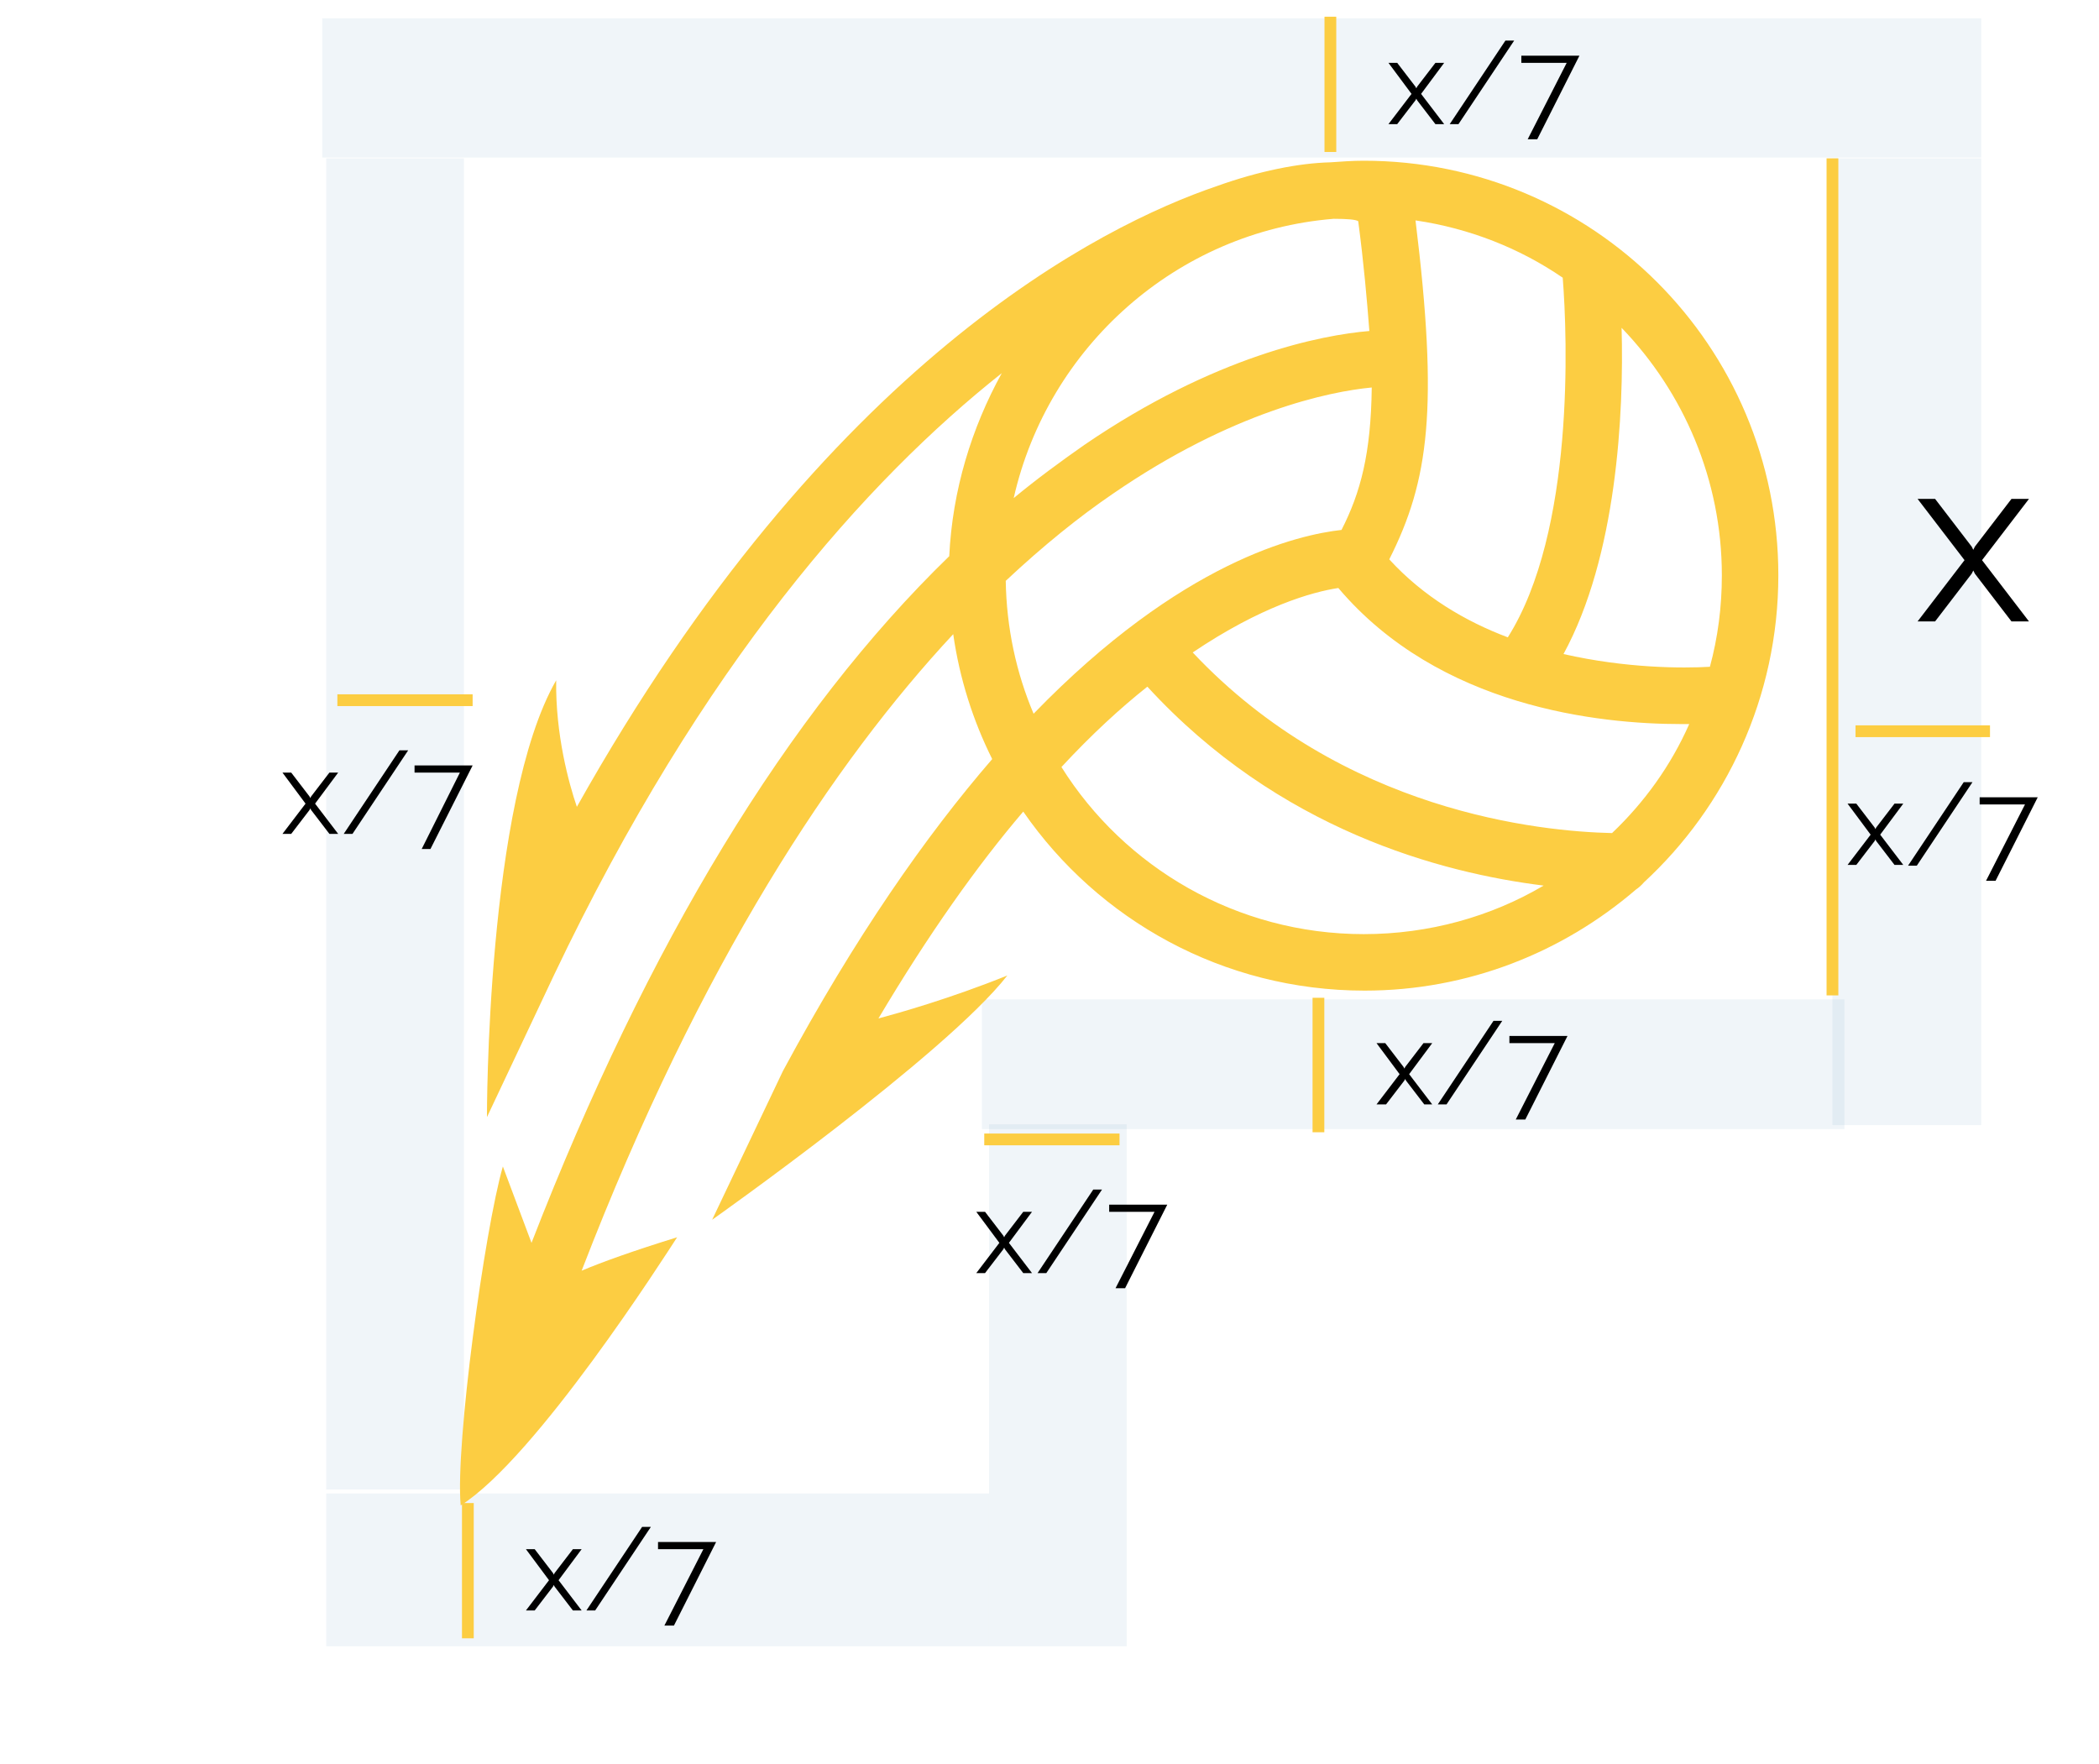
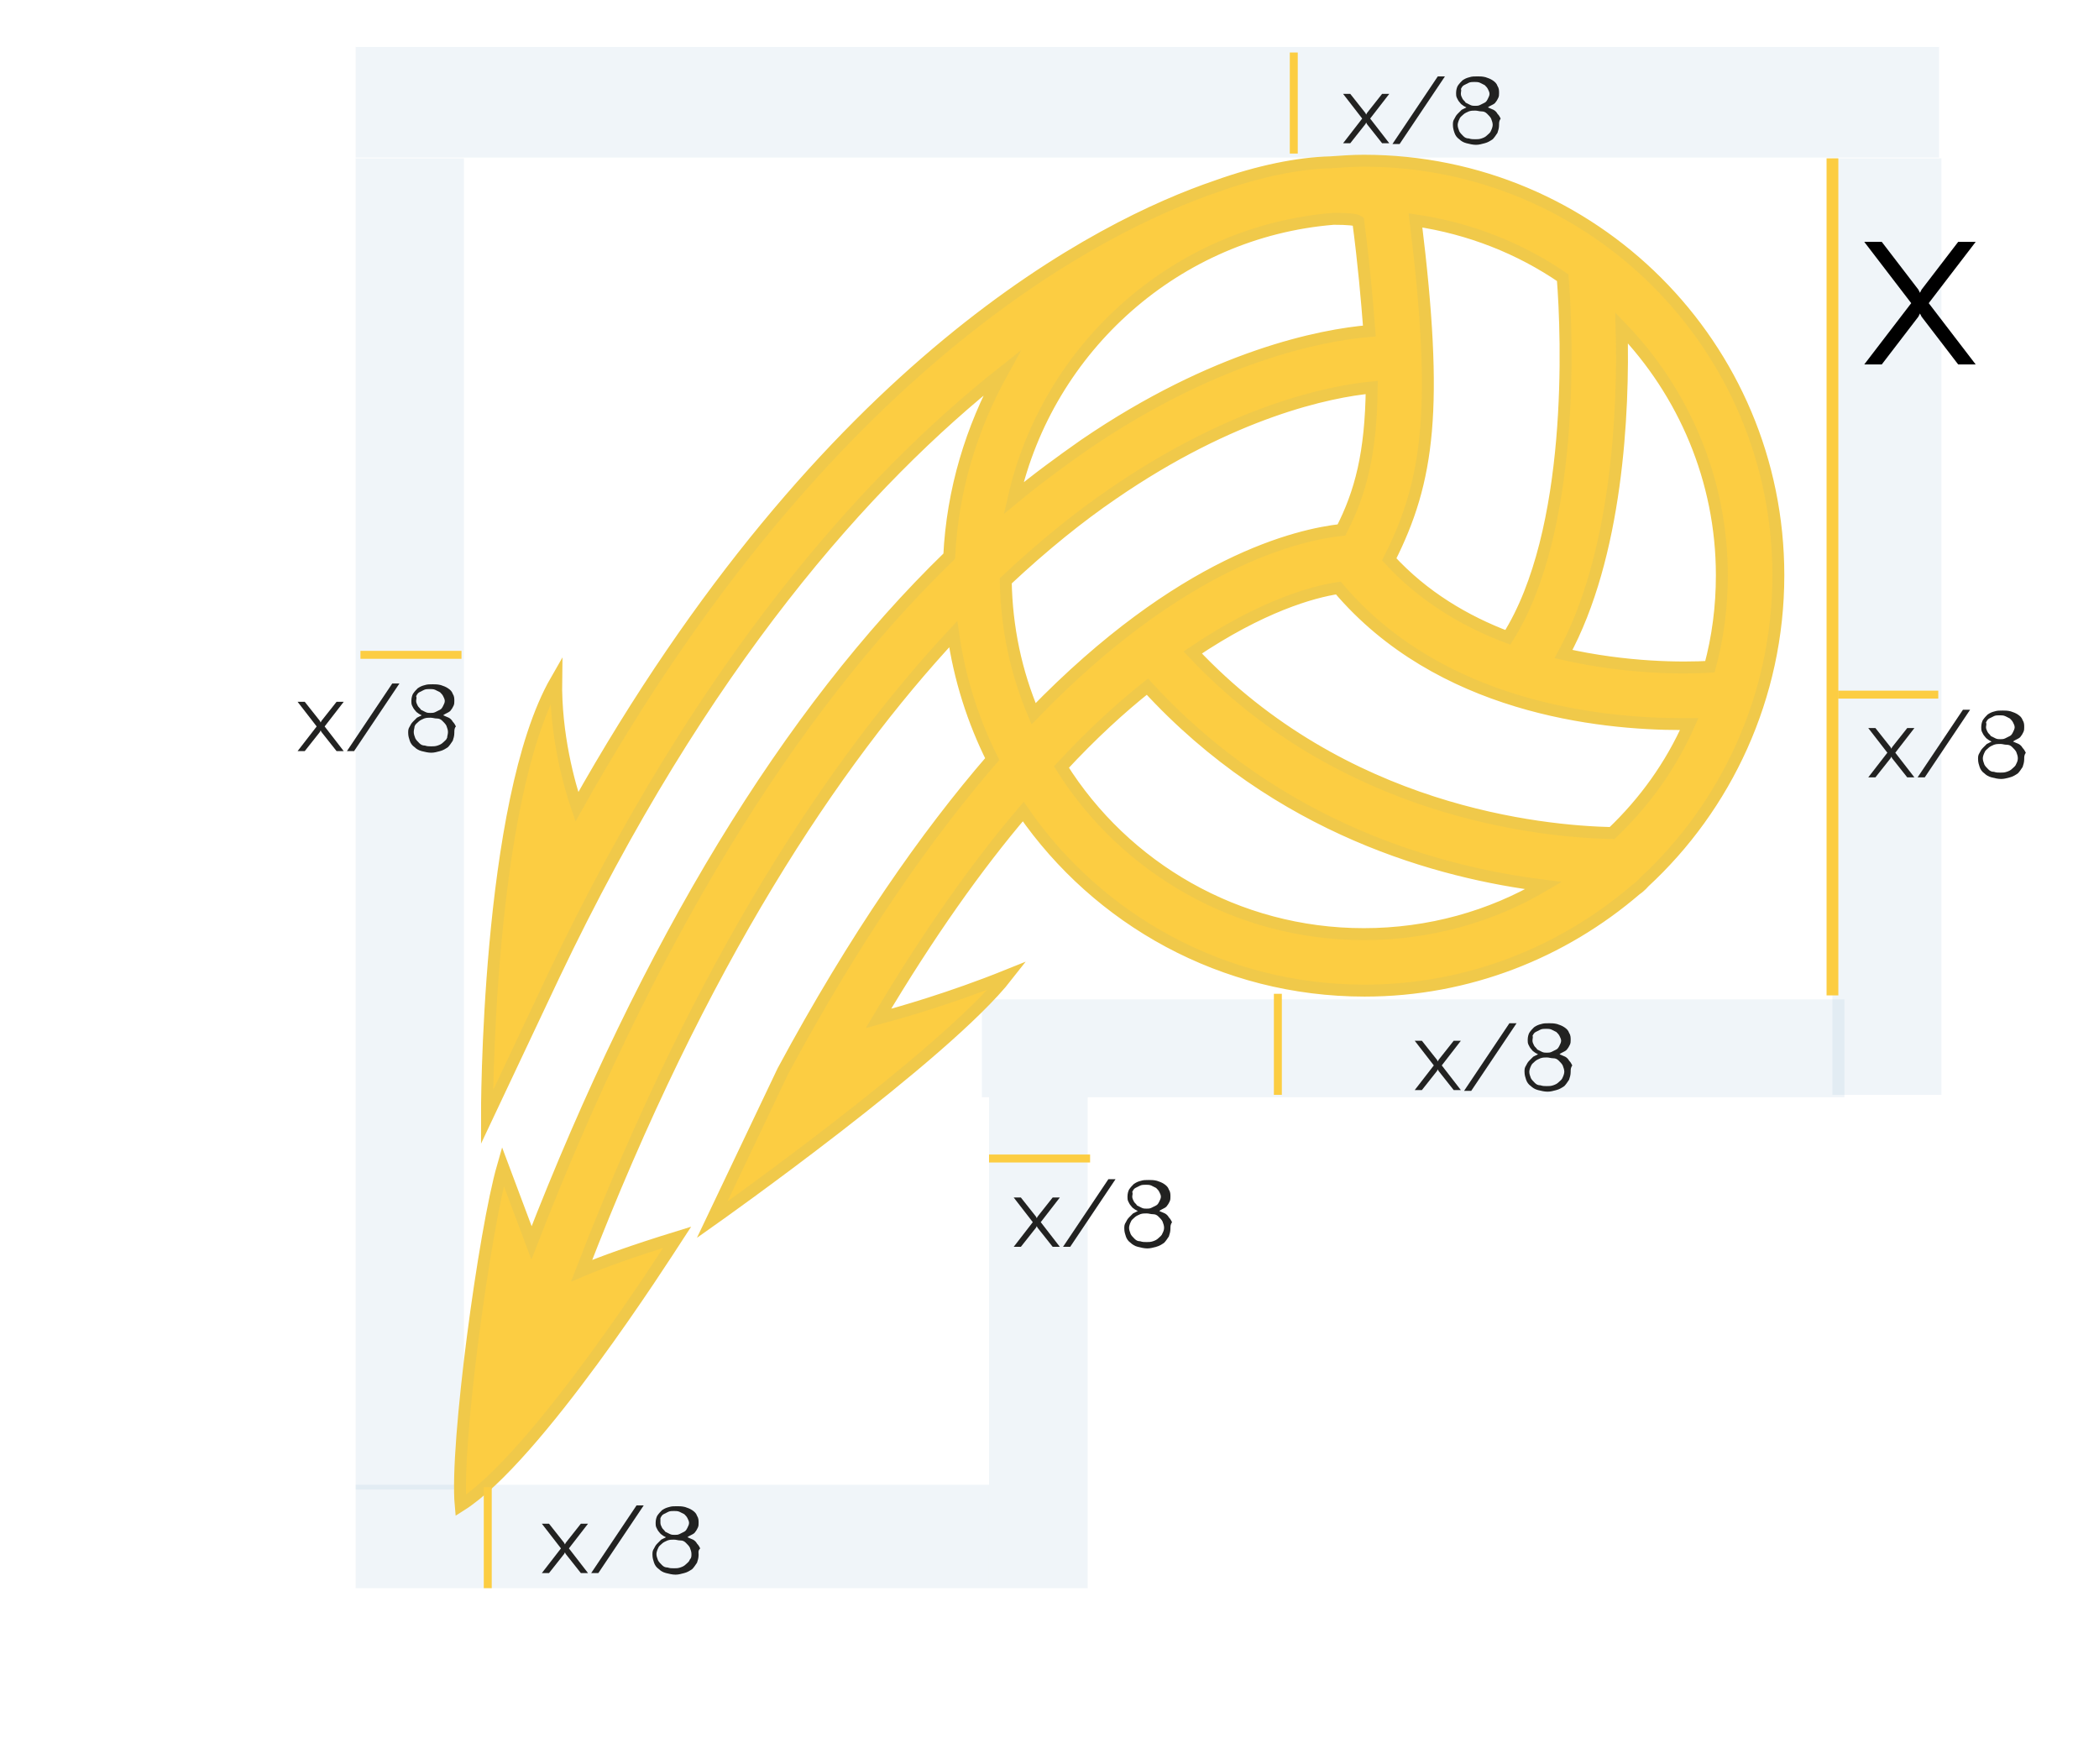
<svg xmlns="http://www.w3.org/2000/svg" version="1.1" id="Laag_1" x="0px" y="0px" viewBox="0 0 263.8 221.6" style="enable-background:new 0 0 263.8 221.6;" xml:space="preserve">
  <style type="text/css">
- 	.st0{opacity:7.000000e-02;fill:#1B69A0;}
- 	.st1{fill:#FCCD42;}
+ 	.st0{opacity:7.000000e-02;fill:#1B69A0;enable-background:new    ;}
+ 	.st1{fill:#FCCD42;stroke:#F0C94A;stroke-width:1.5;stroke-miterlimit:10;}
	.st2{fill:none;stroke:#FCCD42;stroke-width:1.479;stroke-miterlimit:10;}
+ 	.st3{fill:none;stroke:#FCCD42;stroke-miterlimit:10;}
+ 	.st4{fill:#222221;}
</style>
-   <rect x="40.5" y="2.3" class="st0" width="208.5" height="17.5" />
-   <rect x="41" y="19.9" class="st0" width="17.3" height="167.3" />
-   <rect x="124.3" y="141.3" class="st0" width="17.3" height="65.6" />
-   <rect x="230.3" y="19.9" class="st0" width="18.7" height="121.5" />
-   <rect x="123.4" y="125.6" class="st0" width="108.4" height="16.3" />
-   <rect x="41" y="187.7" class="st0" width="83.3" height="19.2" />
+   <rect x="44.7" y="5.9" class="st0" width="199" height="13.9" />
+   <rect x="44.7" y="19.9" class="st0" width="13.6" height="167.3" />
+   <rect x="124.3" y="137.9" class="st0" width="12.4" height="61.7" />
+   <rect x="230.3" y="19.9" class="st0" width="13.7" height="117.7" />
+   <rect x="123.4" y="125.6" class="st0" width="108.4" height="12.3" />
+   <rect x="44.7" y="186.6" class="st0" width="79.6" height="13" />
  <g>
    <g>
      <path class="st1" d="M223.5,72.3c0-28.8-23.3-52.1-52.1-52.1c-1.4,0-2.8,0.1-4.2,0.2c-4,0.1-9,1.1-14.3,3c-14.4,4.9-49,22-80.4,78    c-1-2.9-2.7-9.1-2.6-15.9c-8.8,15.3-8.7,54.9-8.7,54.9l8.4-17.8c18.7-39.3,39.4-62.3,56.3-75.7c-3.8,6.9-6.2,14.7-6.6,23    C99,89.6,81.4,118.6,66.8,156.2l-3.6-9.6c-2.3,8-6,35-5.3,42.6c9.5-6,25.7-31.4,27.2-33.7c-5.5,1.7-9.4,3.1-12,4.2    c15-38.9,31.8-64,46.7-80c0.8,5.6,2.5,10.9,4.9,15.7c-8.3,9.6-17.2,22.3-26.3,39.2l-8.9,18.7c0,0,29.3-20.7,37.1-30.7    c-7.2,2.9-13.6,4.7-16.2,5.4c6.3-10.6,12.4-19.2,18.2-26c9.4,13.6,25.1,22.5,42.9,22.5c13,0,24.9-4.8,34.1-12.7    c0.6-0.4,1-0.9,1-0.9C216.9,101.4,223.5,87.6,223.5,72.3z M202.6,104.7c-8.9-0.2-33.8-2.6-52.7-22.7c8.6-5.8,15-7.6,18.3-8.1    C180.9,88.9,201,91,211.3,91c0.4,0,0.7,0,1,0C210,96.2,206.7,100.8,202.6,104.7z M189.5,80.1c-5.3-2-10.6-5.1-14.9-9.8    c5-9.9,6.2-19,3.3-42.6c6.8,1,13.1,3.5,18.5,7.2C197,42.4,197.9,66.8,189.5,80.1z M216.4,72.3c0,4-0.5,7.8-1.5,11.5    c-3.4,0.2-10.5,0.2-18.4-1.6c6.7-12.3,7.6-30.2,7.3-41C211.6,49.3,216.4,60.3,216.4,72.3z M167.6,27.5c1.8,0,2.8,0.1,3.1,0.3l0,0    l0,0c0.7,5.3,1.1,9.9,1.4,13.8c-6,0.5-19.4,3.1-35.8,14.3c-3,2.1-6,4.3-8.9,6.7C131.7,43.6,147.9,29.1,167.6,27.5z M126.4,73    c4.8-4.5,9.3-8.1,13.4-10.9c15.1-10.4,27.3-12.9,32.6-13.4c-0.1,8.3-1.4,13.2-3.8,17.9c-5.4,0.6-20.1,3.9-38.7,23.1    C127.7,84.5,126.5,78.9,126.4,73z M133.4,96.4c3.8-4.1,7.4-7.4,10.8-10.1c16.5,18,36.9,23.4,49.8,25c-6.6,3.9-14.4,6.1-22.6,6.1    C155.4,117.4,141.3,109,133.4,96.4z" />
    </g>
  </g>
  <line class="st2" x1="230.3" y1="19.9" x2="230.3" y2="125.1" />
-   <line class="st2" x1="167.2" y1="2.1" x2="167.2" y2="19.1" />
+   <line class="st3" x1="61.3" y1="186.9" x2="61.3" y2="199.6" />
+   <line class="st3" x1="160.6" y1="124.9" x2="160.6" y2="137.6" />
+   <line class="st3" x1="162.6" y1="6.6" x2="162.6" y2="19.3" />
+   <line class="st3" x1="45.3" y1="82.3" x2="58" y2="82.3" />
+   <line class="st3" x1="231" y1="87.3" x2="243.6" y2="87.3" />
+   <line class="st3" x1="124.3" y1="145.6" x2="137" y2="145.6" />
  <g>
-     <path d="M243.2,62.7l4.6,6l0.2,0.4l0.2-0.4l4.6-6h2.2l-5.9,7.7l5.9,7.7h-2.2l-4.6-6l-0.2-0.4l-0.2,0.4l-4.6,6h-2.2l5.9-7.7   l-5.9-7.7H243.2z" />
+     <path d="M236.5,30.4l4.6,6l0.2,0.4l0.2-0.4l4.6-6h2.2l-5.9,7.7l5.9,7.7h-2.2l-4.6-6l-0.2-0.4l-0.2,0.4l-4.6,6h-2.2l5.9-7.7   l-5.9-7.7C234.3,30.4,236.5,30.4,236.5,30.4z" />
+   </g>
+   <line class="st2" x1="-77.3" y1="79" x2="-60.3" y2="79" />
+   <line class="st2" x1="-78.3" y1="66" x2="-61.3" y2="66" />
+   <line class="st2" x1="-77.9" y1="53.7" x2="-60.9" y2="53.7" />
+   <line class="st2" x1="-76.9" y1="39.7" x2="-59.9" y2="39.7" />
+   <line class="st2" x1="-78.6" y1="91.3" x2="-61.6" y2="91.3" />
+   <line class="st2" x1="-79.3" y1="104.3" x2="-62.3" y2="104.3" />
+   <line class="st2" x1="-79.3" y1="117.3" x2="-62.3" y2="117.3" />
+   <g>
+     <path class="st4" d="M178.7,130.8l1.9,2.4l0.1,0.2l0.1-0.2l1.9-2.4h0.9l-2.4,3.1l2.4,3.1h-0.9l-1.9-2.4l-0.1-0.2l-0.1,0.2l-1.9,2.4   h-0.9l2.4-3.1l-2.4-3.1H178.7z" />
+     <path class="st4" d="M190.6,128.6l-5.7,8.5H184l5.7-8.5H190.6z" />
+     <path class="st4" d="M197.4,134.7c0,0.4-0.1,0.7-0.2,1c-0.2,0.3-0.4,0.6-0.6,0.8c-0.3,0.2-0.6,0.4-1,0.5s-0.7,0.2-1.1,0.2   c-0.4,0-0.8-0.1-1.2-0.2c-0.4-0.1-0.7-0.3-0.9-0.5c-0.3-0.2-0.5-0.5-0.6-0.8c-0.1-0.3-0.2-0.6-0.2-1c0-0.3,0-0.5,0.2-0.8   c0.1-0.2,0.2-0.4,0.4-0.6s0.3-0.3,0.5-0.5c0.2-0.1,0.4-0.2,0.6-0.3c-0.2-0.1-0.4-0.2-0.5-0.3c-0.2-0.1-0.3-0.3-0.4-0.4   s-0.2-0.3-0.3-0.5c-0.1-0.2-0.1-0.4-0.1-0.6c0-0.4,0.1-0.7,0.2-0.9c0.2-0.3,0.4-0.5,0.6-0.7c0.3-0.2,0.5-0.3,0.9-0.4   c0.3-0.1,0.6-0.1,1-0.1c0.3,0,0.6,0,1,0.1c0.3,0.1,0.6,0.2,0.9,0.4s0.5,0.4,0.6,0.7c0.2,0.3,0.2,0.6,0.2,0.9c0,0.2,0,0.4-0.1,0.6   c-0.1,0.2-0.2,0.4-0.3,0.5c-0.1,0.2-0.3,0.3-0.5,0.4c-0.2,0.1-0.4,0.2-0.5,0.3c0.2,0.1,0.5,0.2,0.7,0.3c0.2,0.1,0.4,0.3,0.5,0.5   c0.2,0.2,0.3,0.4,0.4,0.6C197.4,134.2,197.4,134.4,197.4,134.7z M196.6,134.7c0-0.3-0.1-0.5-0.2-0.8c-0.1-0.2-0.3-0.4-0.5-0.6   c-0.2-0.2-0.4-0.3-0.7-0.3s-0.5-0.1-0.8-0.1c-0.3,0-0.5,0-0.8,0.1c-0.2,0.1-0.5,0.2-0.7,0.4c-0.2,0.2-0.4,0.3-0.5,0.6   c-0.1,0.2-0.2,0.5-0.2,0.7c0,0.3,0.1,0.5,0.2,0.8c0.1,0.2,0.3,0.4,0.5,0.6c0.2,0.2,0.4,0.3,0.7,0.3c0.3,0.1,0.5,0.1,0.8,0.1   s0.5,0,0.8-0.1s0.5-0.2,0.7-0.4c0.2-0.2,0.4-0.3,0.5-0.6C196.5,135.2,196.6,134.9,196.6,134.7z M192.6,130.8c0,0.2,0.1,0.4,0.2,0.6   c0.1,0.2,0.3,0.3,0.4,0.5c0.2,0.1,0.4,0.2,0.6,0.3c0.2,0.1,0.4,0.1,0.6,0.1c0.2,0,0.4,0,0.6-0.1c0.2-0.1,0.4-0.2,0.6-0.3   s0.3-0.3,0.4-0.5c0.1-0.2,0.2-0.4,0.2-0.6c0-0.2-0.1-0.4-0.2-0.6c-0.1-0.2-0.2-0.3-0.4-0.5c-0.2-0.1-0.4-0.2-0.6-0.3   c-0.2-0.1-0.5-0.1-0.7-0.1c-0.2,0-0.5,0-0.7,0.1c-0.2,0.1-0.4,0.2-0.6,0.3s-0.3,0.3-0.4,0.5C192.7,130.3,192.6,130.5,192.6,130.8z" />
  </g>
  <g>
-     <path d="M175.6,7.9l2.3,3l0.1,0.2l0.1-0.2l2.3-3h1.1l-2.9,3.9l2.9,3.8h-1.1l-2.3-3l-0.1-0.2l-0.1,0.2l-2.3,3h-1.1l2.9-3.8l-2.9-3.9   H175.6z" />
-     <path d="M190.3,5.1l-7,10.5h-1.1l7-10.5H190.3z" />
-     <path d="M196.9,7.9h-5.7V7h7.3l-5.3,10.5H192L196.9,7.9z" />
+     <path class="st4" d="M235.7,91.5l1.9,2.4l0.1,0.2l0.1-0.2l1.9-2.4h0.9l-2.4,3.1l2.4,3.1h-0.9l-1.9-2.4l-0.1-0.2l-0.1,0.2l-1.9,2.4   h-0.9l2.4-3.1l-2.4-3.1H235.7z" />
+     <path class="st4" d="M247.6,89.2l-5.7,8.5H241l5.7-8.5H247.6z" />
+     <path class="st4" d="M254.4,95.4c0,0.4-0.1,0.7-0.2,1c-0.2,0.3-0.4,0.6-0.6,0.8c-0.3,0.2-0.6,0.4-1,0.5s-0.7,0.2-1.1,0.2   c-0.4,0-0.8-0.1-1.2-0.2c-0.4-0.1-0.7-0.3-0.9-0.5c-0.3-0.2-0.5-0.5-0.6-0.8c-0.1-0.3-0.2-0.6-0.2-1c0-0.3,0-0.5,0.2-0.8   c0.1-0.2,0.2-0.4,0.4-0.6s0.3-0.3,0.5-0.5c0.2-0.1,0.4-0.2,0.6-0.3c-0.2-0.1-0.4-0.2-0.5-0.3c-0.2-0.1-0.3-0.3-0.4-0.4   s-0.2-0.3-0.3-0.5c-0.1-0.2-0.1-0.4-0.1-0.6c0-0.4,0.1-0.7,0.2-0.9c0.2-0.3,0.4-0.5,0.6-0.7c0.3-0.2,0.5-0.3,0.9-0.4   c0.3-0.1,0.6-0.1,1-0.1c0.3,0,0.6,0,1,0.1c0.3,0.1,0.6,0.2,0.9,0.4s0.5,0.4,0.6,0.7c0.2,0.3,0.2,0.6,0.2,0.9c0,0.2,0,0.4-0.1,0.6   c-0.1,0.2-0.2,0.4-0.3,0.5c-0.1,0.2-0.3,0.3-0.5,0.4c-0.2,0.1-0.4,0.2-0.5,0.3c0.2,0.1,0.5,0.2,0.7,0.3c0.2,0.1,0.4,0.3,0.5,0.5   c0.2,0.2,0.3,0.4,0.4,0.6C254.4,94.9,254.4,95.1,254.4,95.4z M253.6,95.3c0-0.3-0.1-0.5-0.2-0.8c-0.1-0.2-0.3-0.4-0.5-0.6   c-0.2-0.2-0.4-0.3-0.7-0.3s-0.5-0.1-0.8-0.1c-0.3,0-0.5,0-0.8,0.1c-0.2,0.1-0.5,0.2-0.7,0.4c-0.2,0.2-0.4,0.3-0.5,0.6   c-0.1,0.2-0.2,0.5-0.2,0.7c0,0.3,0.1,0.5,0.2,0.8c0.1,0.2,0.3,0.4,0.5,0.6c0.2,0.2,0.4,0.3,0.7,0.3c0.3,0.1,0.5,0.1,0.8,0.1   s0.5,0,0.8-0.1s0.5-0.2,0.7-0.4c0.2-0.2,0.4-0.3,0.5-0.6C253.5,95.8,253.6,95.6,253.6,95.3z M249.6,91.4c0,0.2,0.1,0.4,0.2,0.6   c0.1,0.2,0.3,0.3,0.4,0.5c0.2,0.1,0.4,0.2,0.6,0.3c0.2,0.1,0.4,0.1,0.6,0.1c0.2,0,0.4,0,0.6-0.1c0.2-0.1,0.4-0.2,0.6-0.3   s0.3-0.3,0.4-0.5c0.1-0.2,0.2-0.4,0.2-0.6c0-0.2-0.1-0.4-0.2-0.6c-0.1-0.2-0.2-0.3-0.4-0.5c-0.2-0.1-0.4-0.2-0.6-0.3   c-0.2-0.1-0.5-0.1-0.7-0.1c-0.2,0-0.5,0-0.7,0.1c-0.2,0.1-0.4,0.2-0.6,0.3s-0.3,0.3-0.4,0.5C249.7,91,249.6,91.2,249.6,91.4z" />
  </g>
-   <line class="st2" x1="165.7" y1="125.4" x2="165.7" y2="142.3" />
  <g>
-     <path d="M174.1,131.1l2.3,3l0.1,0.2l0.1-0.2l2.3-3h1.1l-2.9,3.9l2.9,3.8H179l-2.3-3l-0.1-0.2l-0.1,0.2l-2.3,3H173l2.9-3.8l-2.9-3.9   H174.1z" />
-     <path d="M188.8,128.3l-7,10.5h-1.1l7-10.5H188.8z" />
-     <path d="M195.4,131.1h-5.7v-0.9h7.3l-5.3,10.5h-1.2L195.4,131.1z" />
+     <path class="st4" d="M169.7,11.8l1.9,2.4l0.1,0.2l0.1-0.2l1.9-2.4h0.9l-2.4,3.1l2.4,3.1h-0.9l-1.9-2.4l-0.1-0.2l-0.1,0.2l-1.9,2.4   h-0.9l2.4-3.1l-2.4-3.1H169.7z" />
+     <path class="st4" d="M181.6,9.6l-5.7,8.5H175l5.7-8.5H181.6z" />
+     <path class="st4" d="M188.4,15.7c0,0.4-0.1,0.7-0.2,1c-0.2,0.3-0.4,0.6-0.6,0.8c-0.3,0.2-0.6,0.4-1,0.5s-0.7,0.2-1.1,0.2   c-0.4,0-0.8-0.1-1.2-0.2c-0.4-0.1-0.7-0.3-0.9-0.5c-0.3-0.2-0.5-0.5-0.6-0.8c-0.1-0.3-0.2-0.6-0.2-1c0-0.3,0-0.5,0.2-0.8   c0.1-0.2,0.2-0.4,0.4-0.6s0.3-0.3,0.5-0.5c0.2-0.1,0.4-0.2,0.6-0.3c-0.2-0.1-0.4-0.2-0.5-0.3c-0.2-0.1-0.3-0.3-0.4-0.4   s-0.2-0.3-0.3-0.5c-0.1-0.2-0.1-0.4-0.1-0.6c0-0.4,0.1-0.7,0.2-0.9c0.2-0.3,0.4-0.5,0.6-0.7c0.3-0.2,0.5-0.3,0.9-0.4   c0.3-0.1,0.6-0.1,1-0.1c0.3,0,0.6,0,1,0.1c0.3,0.1,0.6,0.2,0.9,0.4s0.5,0.4,0.6,0.7c0.2,0.3,0.2,0.6,0.2,0.9c0,0.2,0,0.4-0.1,0.6   c-0.1,0.2-0.2,0.4-0.3,0.5c-0.1,0.2-0.3,0.3-0.5,0.4c-0.2,0.1-0.4,0.2-0.5,0.3c0.2,0.1,0.5,0.2,0.7,0.3c0.2,0.1,0.4,0.3,0.5,0.5   c0.2,0.2,0.3,0.4,0.4,0.6C188.4,15.2,188.4,15.4,188.4,15.7z M187.6,15.7c0-0.3-0.1-0.5-0.2-0.8c-0.1-0.2-0.3-0.4-0.5-0.6   c-0.2-0.2-0.4-0.3-0.7-0.3s-0.5-0.1-0.8-0.1c-0.3,0-0.5,0-0.8,0.1c-0.2,0.1-0.5,0.2-0.7,0.4c-0.2,0.2-0.4,0.3-0.5,0.6   c-0.1,0.2-0.2,0.5-0.2,0.7c0,0.3,0.1,0.5,0.2,0.8c0.1,0.2,0.3,0.4,0.5,0.6c0.2,0.2,0.4,0.3,0.7,0.3c0.3,0.1,0.5,0.1,0.8,0.1   s0.5,0,0.8-0.1s0.5-0.2,0.7-0.4c0.2-0.2,0.4-0.3,0.5-0.6C187.5,16.2,187.6,15.9,187.6,15.7z M183.6,11.8c0,0.2,0.1,0.4,0.2,0.6   c0.1,0.2,0.3,0.3,0.4,0.5c0.2,0.1,0.4,0.2,0.6,0.3c0.2,0.1,0.4,0.1,0.6,0.1c0.2,0,0.4,0,0.6-0.1c0.2-0.1,0.4-0.2,0.6-0.3   s0.3-0.3,0.4-0.5c0.1-0.2,0.2-0.4,0.2-0.6c0-0.2-0.1-0.4-0.2-0.6c-0.1-0.2-0.2-0.3-0.4-0.5c-0.2-0.1-0.4-0.2-0.6-0.3   c-0.2-0.1-0.5-0.1-0.7-0.1c-0.2,0-0.5,0-0.7,0.1c-0.2,0.1-0.4,0.2-0.6,0.3s-0.3,0.3-0.4,0.5C183.7,11.3,183.6,11.5,183.6,11.8z" />
  </g>
-   <line class="st2" x1="58.8" y1="188.9" x2="58.8" y2="205.9" />
  <g>
-     <path d="M67.2,194.7l2.3,3l0.1,0.2l0.1-0.2l2.3-3h1.1l-2.9,3.9l2.9,3.8H72l-2.3-3l-0.1-0.2l-0.1,0.2l-2.3,3h-1.1l2.9-3.8l-2.9-3.9   H67.2z" />
-     <path d="M81.8,191.9l-7,10.5h-1.1l7-10.5H81.8z" />
-     <path d="M88.4,194.7h-5.7v-0.9H90l-5.3,10.5h-1.2L88.4,194.7z" />
+     <path class="st4" d="M38.3,88.2l1.9,2.4l0.1,0.2l0.1-0.2l1.9-2.4h0.9l-2.4,3.1l2.4,3.1h-0.9L40.4,92l-0.1-0.2L40.2,92l-1.9,2.4   h-0.9l2.4-3.1l-2.4-3.1H38.3z" />
+     <path class="st4" d="M50.2,85.9l-5.7,8.5h-0.9l5.7-8.5H50.2z" />
+     <path class="st4" d="M57.1,92.1c0,0.4-0.1,0.7-0.2,1c-0.2,0.3-0.4,0.6-0.6,0.8c-0.3,0.2-0.6,0.4-1,0.5s-0.7,0.2-1.1,0.2   c-0.4,0-0.8-0.1-1.2-0.2c-0.4-0.1-0.7-0.3-0.9-0.5c-0.3-0.2-0.5-0.5-0.6-0.8c-0.1-0.3-0.2-0.6-0.2-1c0-0.3,0-0.5,0.2-0.8   c0.1-0.2,0.2-0.4,0.4-0.6s0.3-0.3,0.5-0.5c0.2-0.1,0.4-0.2,0.6-0.3c-0.2-0.1-0.4-0.2-0.5-0.3c-0.2-0.1-0.3-0.3-0.4-0.4   s-0.2-0.3-0.3-0.5c-0.1-0.2-0.1-0.4-0.1-0.6c0-0.4,0.1-0.7,0.2-0.9c0.2-0.3,0.4-0.5,0.6-0.7c0.3-0.2,0.5-0.3,0.9-0.4   c0.3-0.1,0.6-0.1,1-0.1c0.3,0,0.6,0,1,0.1c0.3,0.1,0.6,0.2,0.9,0.4s0.5,0.4,0.6,0.7c0.2,0.3,0.2,0.6,0.2,0.9c0,0.2,0,0.4-0.1,0.6   c-0.1,0.2-0.2,0.4-0.3,0.5c-0.1,0.2-0.3,0.3-0.5,0.4c-0.2,0.1-0.4,0.2-0.5,0.3c0.2,0.1,0.5,0.2,0.7,0.3c0.2,0.1,0.4,0.3,0.5,0.5   c0.2,0.2,0.3,0.4,0.4,0.6C57.1,91.5,57.1,91.8,57.1,92.1z M56.3,92c0-0.3-0.1-0.5-0.2-0.8c-0.1-0.2-0.3-0.4-0.5-0.6   c-0.2-0.2-0.4-0.3-0.7-0.3s-0.5-0.1-0.8-0.1c-0.3,0-0.5,0-0.8,0.1c-0.2,0.1-0.5,0.2-0.7,0.4c-0.2,0.2-0.4,0.3-0.5,0.6   C52.1,91.5,52,91.7,52,92c0,0.3,0.1,0.5,0.2,0.8c0.1,0.2,0.3,0.4,0.5,0.6c0.2,0.2,0.4,0.3,0.7,0.3c0.3,0.1,0.5,0.1,0.8,0.1   s0.5,0,0.8-0.1s0.5-0.2,0.7-0.4c0.2-0.2,0.4-0.3,0.5-0.6C56.2,92.5,56.3,92.3,56.3,92z M52.3,88.1c0,0.2,0.1,0.4,0.2,0.6   c0.1,0.2,0.3,0.3,0.4,0.5c0.2,0.1,0.4,0.2,0.6,0.3c0.2,0.1,0.4,0.1,0.6,0.1c0.2,0,0.4,0,0.6-0.1c0.2-0.1,0.4-0.2,0.6-0.3   s0.3-0.3,0.4-0.5c0.1-0.2,0.2-0.4,0.2-0.6c0-0.2-0.1-0.4-0.2-0.6c-0.1-0.2-0.2-0.3-0.4-0.5c-0.2-0.1-0.4-0.2-0.6-0.3   c-0.2-0.1-0.5-0.1-0.7-0.1c-0.2,0-0.5,0-0.7,0.1c-0.2,0.1-0.4,0.2-0.6,0.3s-0.3,0.3-0.4,0.5C52.4,87.7,52.3,87.9,52.3,88.1z" />
  </g>
-   <line class="st2" x1="42.4" y1="88" x2="59.4" y2="88" />
  <g>
-     <path d="M36.6,97.1l2.3,3l0.1,0.2l0.1-0.2l2.3-3h1.1l-2.9,3.9l2.9,3.8h-1.1l-2.3-3l-0.1-0.2l-0.1,0.2l-2.3,3h-1.1l2.9-3.8l-2.9-3.9   H36.6z" />
-     <path d="M51.3,94.3l-7,10.5h-1.1l7-10.5H51.3z" />
-     <path d="M57.8,97.1h-5.7v-0.9h7.3l-5.3,10.5H53L57.8,97.1z" />
+     <path class="st4" d="M128.3,150.5l1.9,2.4l0.1,0.2l0.1-0.2l1.9-2.4h0.9l-2.4,3.1l2.4,3.1h-0.9l-1.9-2.4l-0.1-0.2l-0.1,0.2l-1.9,2.4   h-0.9l2.4-3.1l-2.4-3.1H128.3z" />
+     <path class="st4" d="M140.2,148.2l-5.7,8.5h-0.9l5.7-8.5H140.2z" />
+     <path class="st4" d="M147.1,154.4c0,0.4-0.1,0.7-0.2,1c-0.2,0.3-0.4,0.6-0.6,0.8c-0.3,0.2-0.6,0.4-1,0.5s-0.7,0.2-1.1,0.2   c-0.4,0-0.8-0.1-1.2-0.2c-0.4-0.1-0.7-0.3-0.9-0.5c-0.3-0.2-0.5-0.5-0.6-0.8c-0.1-0.3-0.2-0.6-0.2-1c0-0.3,0-0.5,0.2-0.8   c0.1-0.2,0.2-0.4,0.4-0.6s0.3-0.3,0.5-0.5c0.2-0.1,0.4-0.2,0.6-0.3c-0.2-0.1-0.4-0.2-0.5-0.3c-0.2-0.1-0.3-0.3-0.4-0.4   s-0.2-0.3-0.3-0.5c-0.1-0.2-0.1-0.4-0.1-0.6c0-0.4,0.1-0.7,0.2-0.9c0.2-0.3,0.4-0.5,0.6-0.7c0.3-0.2,0.5-0.3,0.9-0.4   c0.3-0.1,0.6-0.1,1-0.1c0.3,0,0.6,0,1,0.1c0.3,0.1,0.6,0.2,0.9,0.4s0.5,0.4,0.6,0.7c0.2,0.3,0.2,0.6,0.2,0.9c0,0.2,0,0.4-0.1,0.6   c-0.1,0.2-0.2,0.4-0.3,0.5c-0.1,0.2-0.3,0.3-0.5,0.4c-0.2,0.1-0.4,0.2-0.5,0.3c0.2,0.1,0.5,0.2,0.7,0.3c0.2,0.1,0.4,0.3,0.5,0.5   c0.2,0.2,0.3,0.4,0.4,0.6C147.1,153.9,147.1,154.1,147.1,154.4z M146.3,154.3c0-0.3-0.1-0.5-0.2-0.8c-0.1-0.2-0.3-0.4-0.5-0.6   c-0.2-0.2-0.4-0.3-0.7-0.3s-0.5-0.1-0.8-0.1c-0.3,0-0.5,0-0.8,0.1c-0.2,0.1-0.5,0.2-0.7,0.4c-0.2,0.2-0.4,0.3-0.5,0.6   c-0.1,0.2-0.2,0.5-0.2,0.7c0,0.3,0.1,0.5,0.2,0.8c0.1,0.2,0.3,0.4,0.5,0.6c0.2,0.2,0.4,0.3,0.7,0.3c0.3,0.1,0.5,0.1,0.8,0.1   s0.5,0,0.8-0.1s0.5-0.2,0.7-0.4c0.2-0.2,0.4-0.3,0.5-0.6C146.2,154.8,146.3,154.6,146.3,154.3z M142.3,150.4c0,0.2,0.1,0.4,0.2,0.6   c0.1,0.2,0.3,0.3,0.4,0.5c0.2,0.1,0.4,0.2,0.6,0.3c0.2,0.1,0.4,0.1,0.6,0.1c0.2,0,0.4,0,0.6-0.1c0.2-0.1,0.4-0.2,0.6-0.3   s0.3-0.3,0.4-0.5c0.1-0.2,0.2-0.4,0.2-0.6c0-0.2-0.1-0.4-0.2-0.6c-0.1-0.2-0.2-0.3-0.4-0.5c-0.2-0.1-0.4-0.2-0.6-0.3   c-0.2-0.1-0.5-0.1-0.7-0.1c-0.2,0-0.5,0-0.7,0.1c-0.2,0.1-0.4,0.2-0.6,0.3s-0.3,0.3-0.4,0.5C142.4,150,142.3,150.2,142.3,150.4z" />
  </g>
-   <line class="st2" x1="123.7" y1="143.2" x2="140.7" y2="143.2" />
  <g>
-     <path d="M123.8,152.3l2.3,3l0.1,0.2l0.1-0.2l2.3-3h1.1l-2.9,3.9l2.9,3.8h-1.1l-2.3-3l-0.1-0.2l-0.1,0.2l-2.3,3h-1.1l2.9-3.8   l-2.9-3.9H123.8z" />
-     <path d="M138.5,149.5l-7,10.5h-1.1l7-10.5H138.5z" />
-     <path d="M145.1,152.3h-5.7v-0.9h7.3l-5.3,10.5h-1.2L145.1,152.3z" />
-   </g>
-   <line class="st2" x1="233.2" y1="91.9" x2="250.1" y2="91.9" />
-   <g>
-     <path d="M233.3,101l2.3,3l0.1,0.2l0.1-0.2l2.3-3h1.1l-2.9,3.9l2.9,3.8h-1.1l-2.3-3l-0.1-0.2l-0.1,0.2l-2.3,3h-1.1l2.9-3.8l-2.9-3.9   H233.3z" />
-     <path d="M247.9,98.3l-7,10.5h-1.1l7-10.5H247.9z" />
-     <path d="M254.5,101.1h-5.7v-0.9h7.3l-5.3,10.5h-1.2L254.5,101.1z" />
+     <path class="st4" d="M69,191.5l1.9,2.4l0.1,0.2l0.1-0.2l1.9-2.4h0.9l-2.4,3.1l2.4,3.1h-0.9l-1.9-2.4l-0.1-0.2l-0.1,0.2l-1.9,2.4   h-0.9l2.4-3.1l-2.4-3.1H69z" />
+     <path class="st4" d="M80.9,189.2l-5.7,8.5h-0.9l5.7-8.5H80.9z" />
+     <path class="st4" d="M87.8,195.4c0,0.4-0.1,0.7-0.2,1c-0.2,0.3-0.4,0.6-0.6,0.8c-0.3,0.2-0.6,0.4-1,0.5s-0.7,0.2-1.1,0.2   c-0.4,0-0.8-0.1-1.2-0.2c-0.4-0.1-0.7-0.3-0.9-0.5c-0.3-0.2-0.5-0.5-0.6-0.8c-0.1-0.3-0.2-0.6-0.2-1c0-0.3,0-0.5,0.2-0.8   c0.1-0.2,0.2-0.4,0.4-0.6s0.3-0.3,0.5-0.5c0.2-0.1,0.4-0.2,0.6-0.3c-0.2-0.1-0.4-0.2-0.5-0.3c-0.2-0.1-0.3-0.3-0.4-0.4   s-0.2-0.3-0.3-0.5c-0.1-0.2-0.1-0.4-0.1-0.6c0-0.4,0.1-0.7,0.2-0.9c0.2-0.3,0.4-0.5,0.6-0.7c0.3-0.2,0.5-0.3,0.9-0.4   c0.3-0.1,0.6-0.1,1-0.1c0.3,0,0.6,0,1,0.1c0.3,0.1,0.6,0.2,0.9,0.4s0.5,0.4,0.6,0.7c0.2,0.3,0.2,0.6,0.2,0.9c0,0.2,0,0.4-0.1,0.6   c-0.1,0.2-0.2,0.4-0.3,0.5c-0.1,0.2-0.3,0.3-0.5,0.4c-0.2,0.1-0.4,0.2-0.5,0.3c0.2,0.1,0.5,0.2,0.7,0.3c0.2,0.1,0.4,0.3,0.5,0.5   c0.2,0.2,0.3,0.4,0.4,0.6C87.7,194.9,87.8,195.1,87.8,195.4z M86.9,195.3c0-0.3-0.1-0.5-0.2-0.8c-0.1-0.2-0.3-0.4-0.5-0.6   c-0.2-0.2-0.4-0.3-0.7-0.3s-0.5-0.1-0.8-0.1c-0.3,0-0.5,0-0.8,0.1c-0.2,0.1-0.5,0.2-0.7,0.4c-0.2,0.2-0.4,0.3-0.5,0.6   c-0.1,0.2-0.2,0.5-0.2,0.7c0,0.3,0.1,0.5,0.2,0.8c0.1,0.2,0.3,0.4,0.5,0.6c0.2,0.2,0.4,0.3,0.7,0.3c0.3,0.1,0.5,0.1,0.8,0.1   s0.5,0,0.8-0.1s0.5-0.2,0.7-0.4c0.2-0.2,0.4-0.3,0.5-0.6C86.9,195.8,86.9,195.6,86.9,195.3z M83,191.4c0,0.2,0.1,0.4,0.2,0.6   c0.1,0.2,0.3,0.3,0.4,0.5c0.2,0.1,0.4,0.2,0.6,0.3c0.2,0.1,0.4,0.1,0.6,0.1c0.2,0,0.4,0,0.6-0.1c0.2-0.1,0.4-0.2,0.6-0.3   s0.3-0.3,0.4-0.5c0.1-0.2,0.2-0.4,0.2-0.6c0-0.2-0.1-0.4-0.2-0.6c-0.1-0.2-0.2-0.3-0.4-0.5c-0.2-0.1-0.4-0.2-0.6-0.3   c-0.2-0.1-0.5-0.1-0.7-0.1c-0.2,0-0.5,0-0.7,0.1c-0.2,0.1-0.4,0.2-0.6,0.3s-0.3,0.3-0.4,0.5C83,191,83,191.2,83,191.4z" />
  </g>
</svg>
